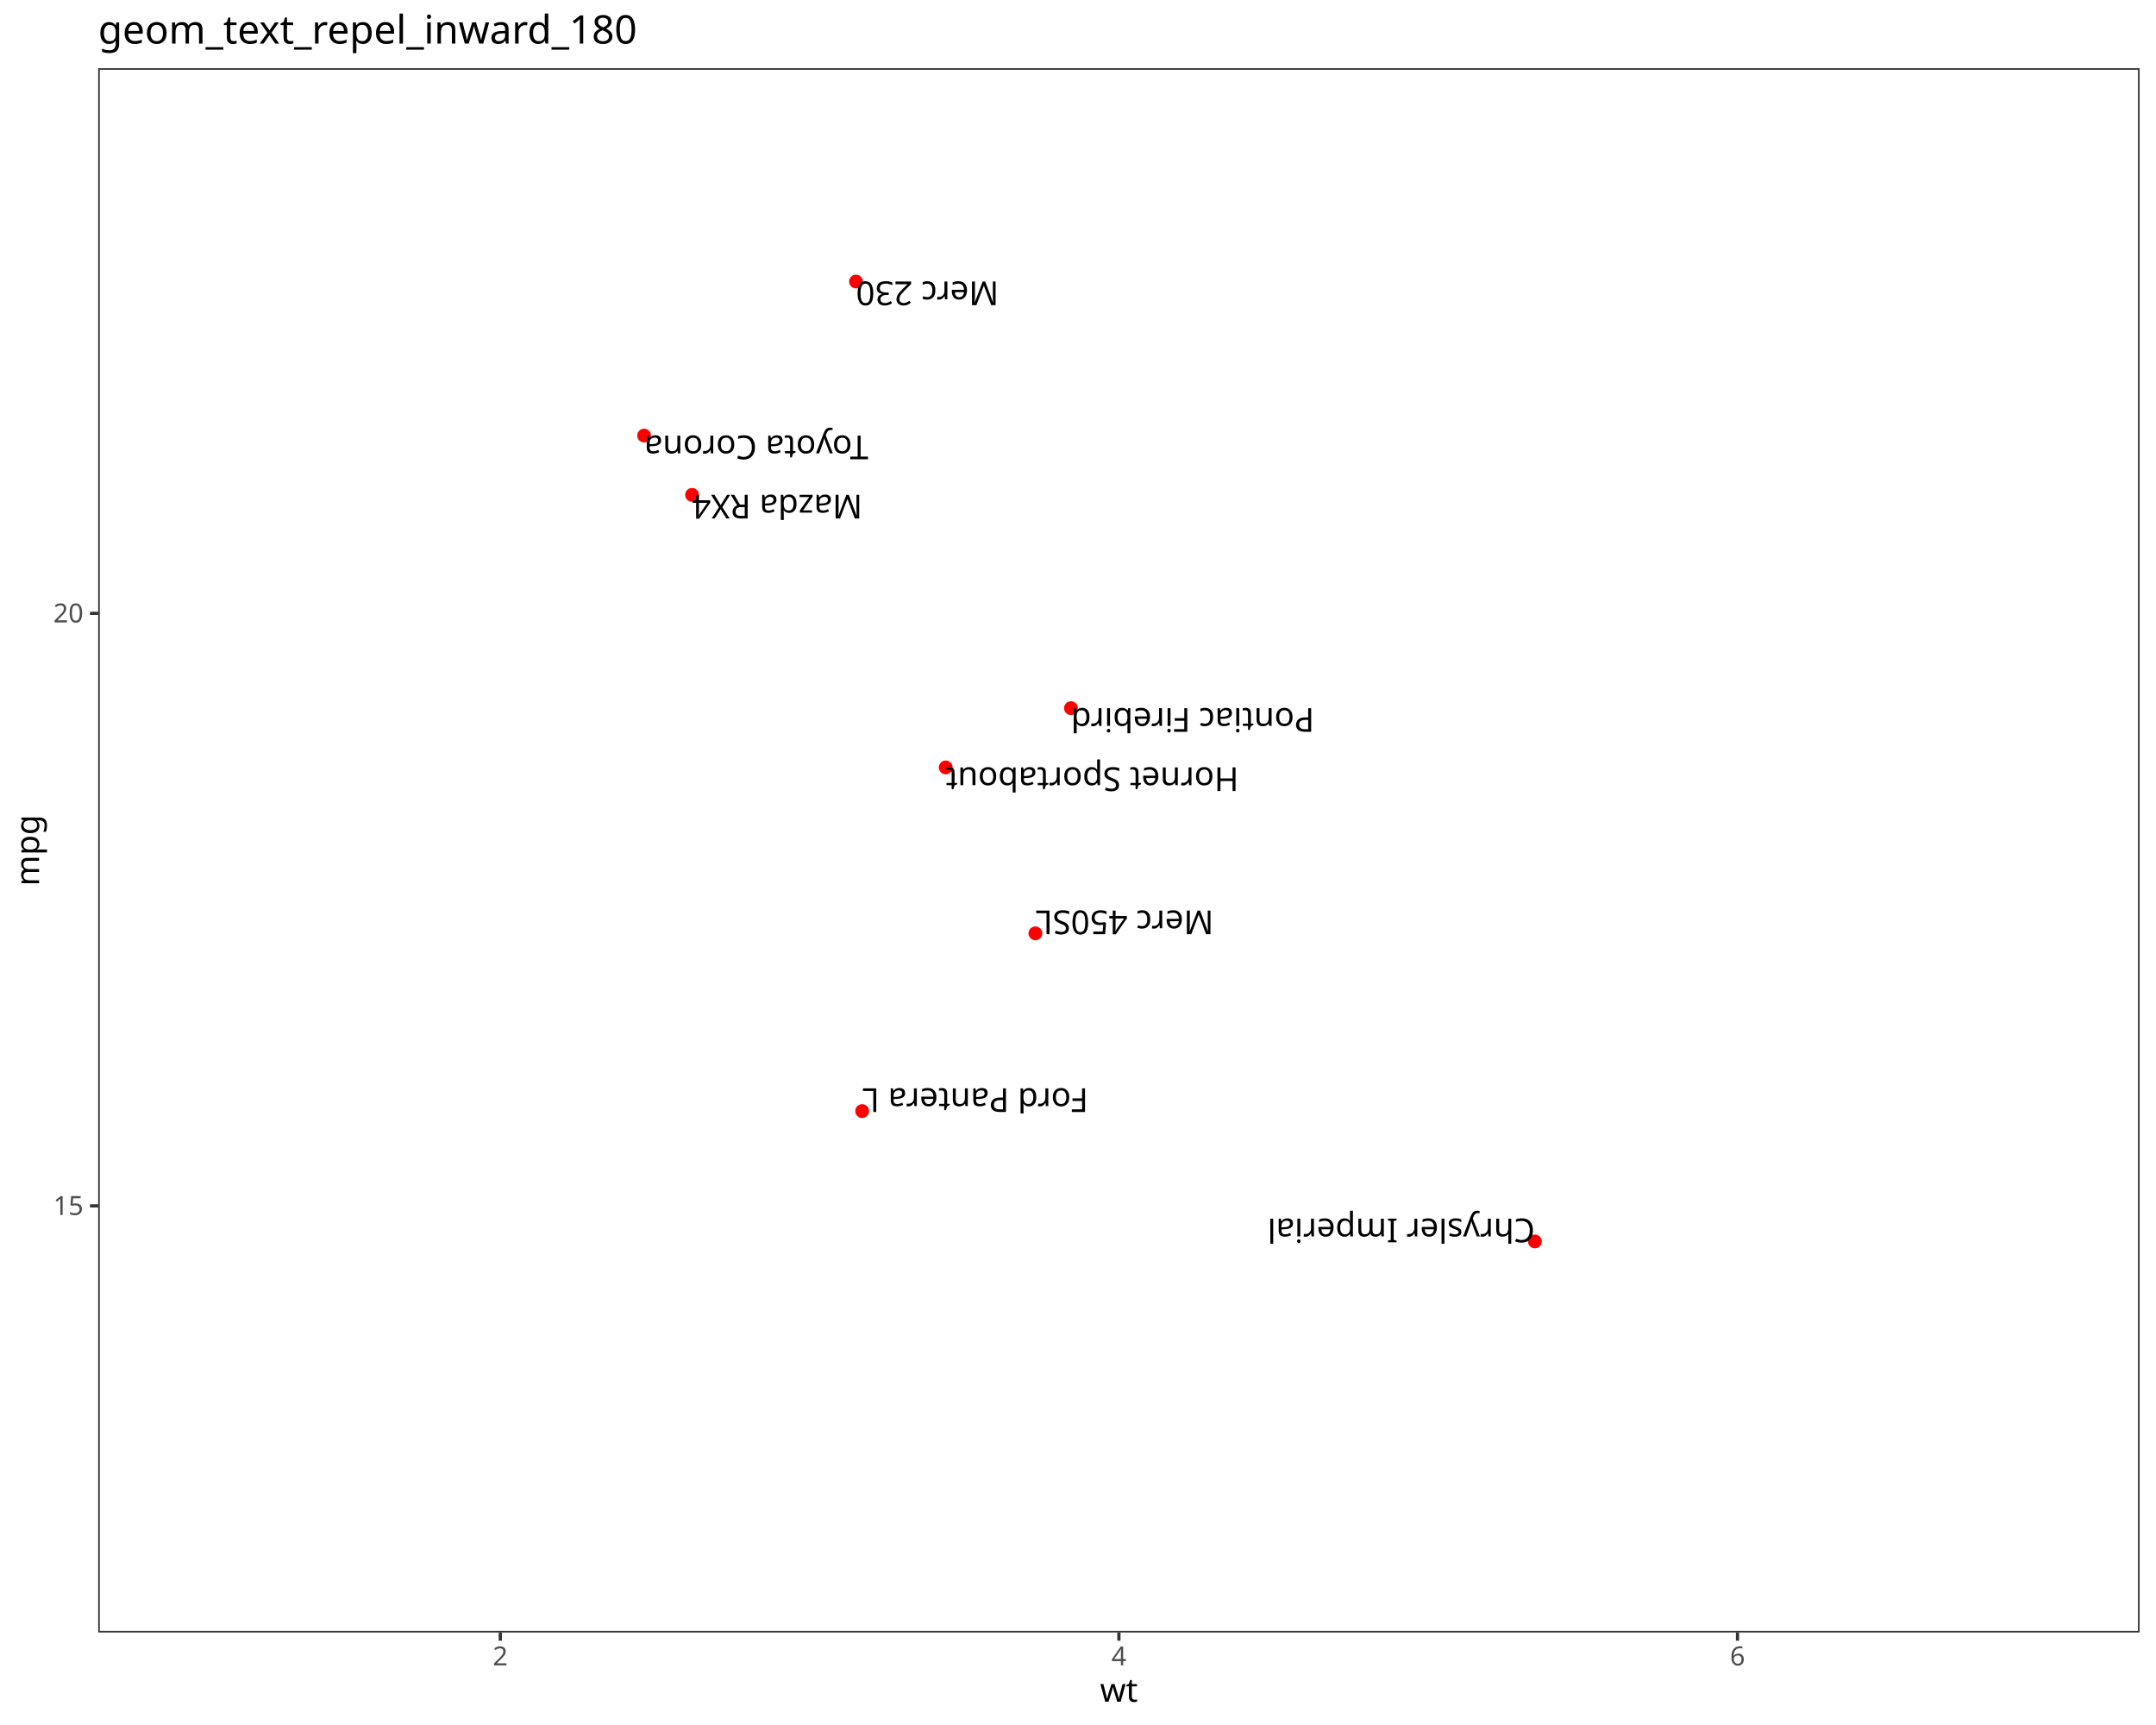
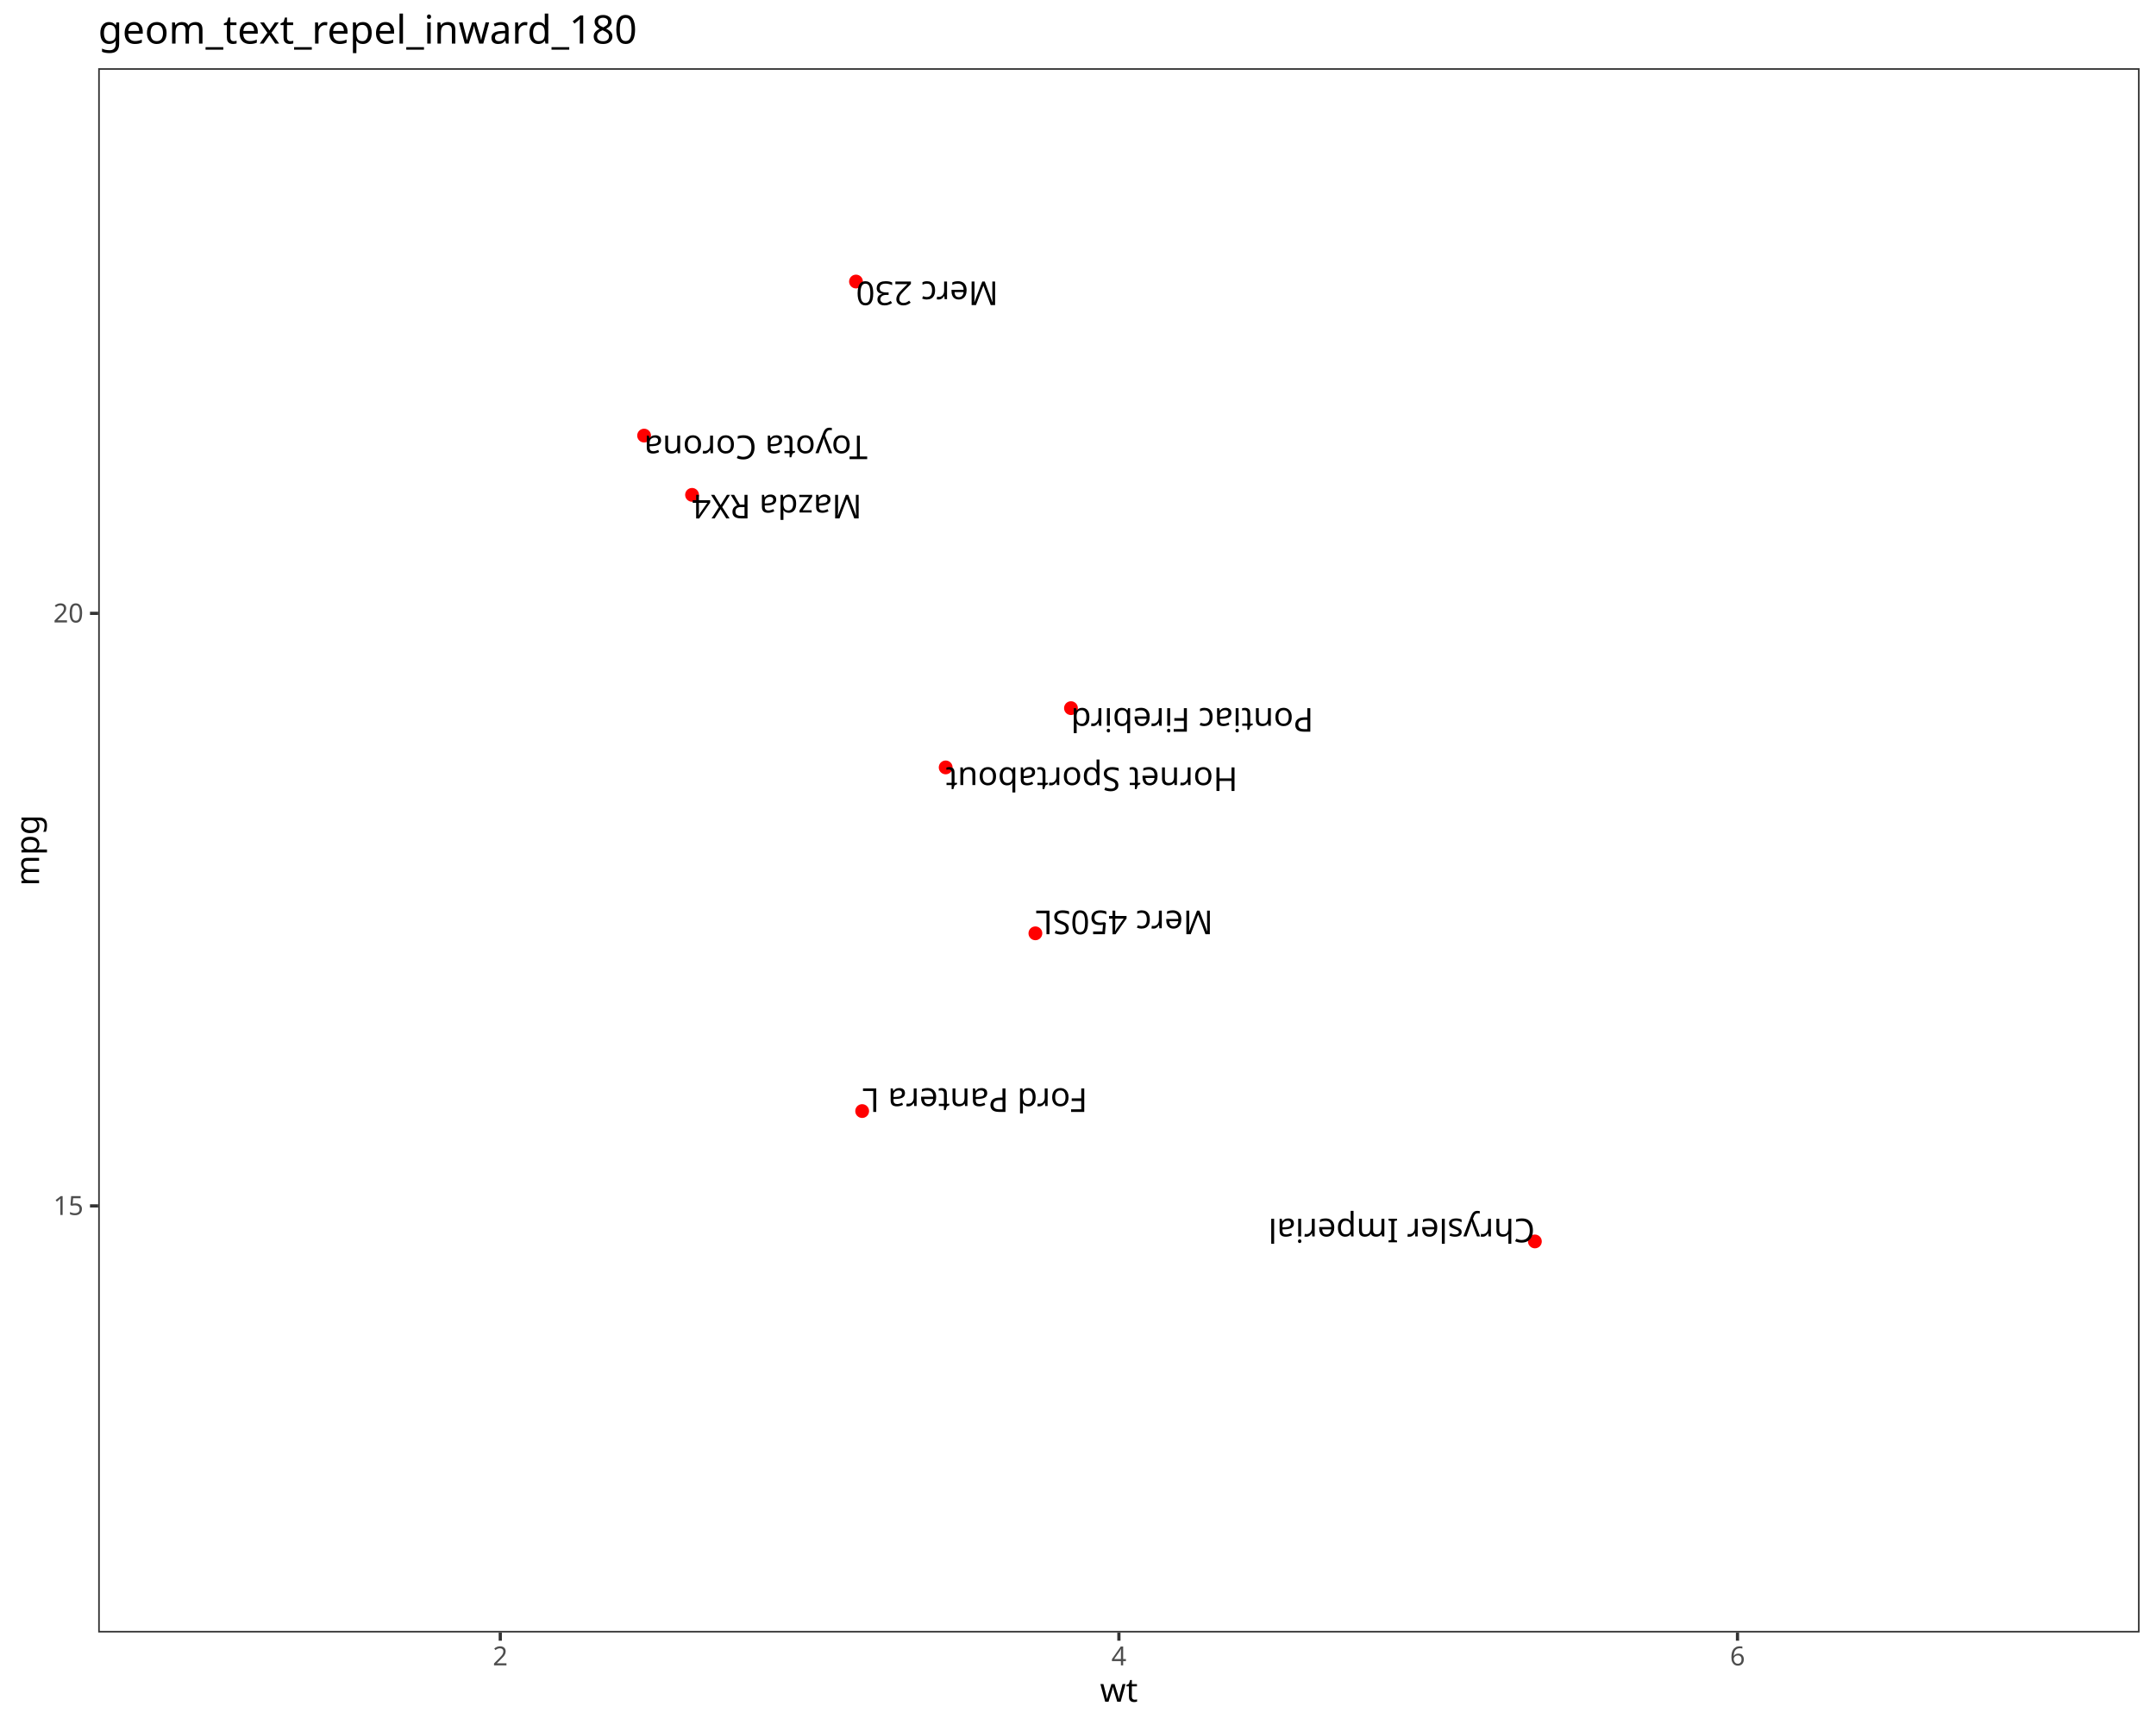
<svg xmlns="http://www.w3.org/2000/svg" class="svglite" data-engine-version="2.0" width="720.00pt" height="576.00pt" viewBox="0 0 720.00 576.00">
  <defs>
    <style type="text/css">
    .svglite line, .svglite polyline, .svglite polygon, .svglite path, .svglite rect, .svglite circle {
      fill: none;
      stroke: #000000;
      stroke-linecap: round;
      stroke-linejoin: round;
      stroke-miterlimit: 10.00;
    }
  </style>
  </defs>
  <rect width="100%" height="100%" style="stroke: none; fill: #FFFFFF;" />
  <defs>
    <clipPath id="cpMC4wMHw3MjAuMDB8MC4wMHw1NzYuMDA=">
      <rect x="0.00" y="0.00" width="720.00" height="576.00" />
    </clipPath>
  </defs>
  <g clip-path="url(#cpMC4wMHw3MjAuMDB8MC4wMHw1NzYuMDA=)">
    <rect x="0.00" y="0.00" width="720.00" height="576.00" style="stroke-width: 1.07; stroke: #FFFFFF; fill: #FFFFFF;" />
  </g>
  <defs>
    <clipPath id="cpMzIuNzl8NzE0LjUyfDIyLjc4fDU0NS4xMQ==">
      <rect x="32.79" y="22.78" width="681.73" height="522.33" />
    </clipPath>
  </defs>
  <g clip-path="url(#cpMzIuNzl8NzE0LjUyfDIyLjc4fDU0NS4xMQ==)">
    <rect x="32.79" y="22.78" width="681.73" height="522.33" style="stroke-width: 1.07; stroke: none; fill: #FFFFFF;" />
    <circle cx="231.11" cy="165.24" r="1.95" style="stroke-width: 0.71; stroke: #FF0000; fill: #FF0000;" />
    <circle cx="315.81" cy="256.25" r="1.95" style="stroke-width: 0.71; stroke: #FF0000; fill: #FF0000;" />
    <circle cx="285.86" cy="94.01" r="1.95" style="stroke-width: 0.71; stroke: #FF0000; fill: #FF0000;" />
    <circle cx="345.77" cy="311.65" r="1.95" style="stroke-width: 0.71; stroke: #FF0000; fill: #FF0000;" />
    <circle cx="512.58" cy="414.53" r="1.95" style="stroke-width: 0.71; stroke: #FF0000; fill: #FF0000;" />
    <circle cx="215.10" cy="145.45" r="1.95" style="stroke-width: 0.71; stroke: #FF0000; fill: #FF0000;" />
    <circle cx="357.65" cy="236.46" r="1.95" style="stroke-width: 0.71; stroke: #FF0000; fill: #FF0000;" />
    <circle cx="287.92" cy="371.00" r="1.95" style="stroke-width: 0.71; stroke: #FF0000; fill: #FF0000;" />
-     <text transform="translate(231.11,165.24) rotate(-180)" text-anchor="end" style="font-size: 11.04px; font-family: sans;" textLength="57.69px" lengthAdjust="spacingAndGlyphs">Mazda RX4</text>
-     <text transform="translate(315.81,256.25) rotate(-180)" text-anchor="end" style="font-size: 11.04px; font-family: sans;" textLength="90.22px" lengthAdjust="spacingAndGlyphs">Hornet Sportabout</text>
-     <text transform="translate(285.86,94.01) rotate(-180)" text-anchor="end" style="font-size: 11.04px; font-family: sans;" textLength="46.03px" lengthAdjust="spacingAndGlyphs">Merc 230</text>
-     <text transform="translate(345.77,304.05) rotate(-180)" text-anchor="end" style="font-size: 11.04px; font-family: sans;" textLength="59.53px" lengthAdjust="spacingAndGlyphs">Merc 450SL</text>
-     <text transform="translate(512.59,406.93) rotate(-180)" style="font-size: 11.04px; font-family: sans;" textLength="83.44px" lengthAdjust="spacingAndGlyphs">Chrysler Imperial</text>
-     <text transform="translate(215.10,145.45) rotate(-180)" text-anchor="end" style="font-size: 11.04px; font-family: sans;" textLength="73.03px" lengthAdjust="spacingAndGlyphs">Toyota Corona</text>
-     <text transform="translate(357.65,236.46) rotate(-180)" text-anchor="end" style="font-size: 11.04px; font-family: sans;" textLength="77.31px" lengthAdjust="spacingAndGlyphs">Pontiac Firebird</text>
-     <text transform="translate(287.92,363.41) rotate(-180)" text-anchor="end" style="font-size: 11.04px; font-family: sans;" textLength="73.64px" lengthAdjust="spacingAndGlyphs">Ford Pantera L</text>
+     <text transform="translate(231.11,165.24) rotate(-180)" text-anchor="end" style="font-size: 11.00px; font-family: sans;" textLength="57.49px" lengthAdjust="spacingAndGlyphs">Mazda RX4</text>
+     <text transform="translate(315.81,256.25) rotate(-180)" text-anchor="end" style="font-size: 11.00px; font-family: sans;" textLength="89.90px" lengthAdjust="spacingAndGlyphs">Hornet Sportabout</text>
+     <text transform="translate(285.86,94.01) rotate(-180)" text-anchor="end" style="font-size: 11.00px; font-family: sans;" textLength="45.86px" lengthAdjust="spacingAndGlyphs">Merc 230</text>
+     <text transform="translate(345.77,304.08) rotate(-180)" text-anchor="end" style="font-size: 11.00px; font-family: sans;" textLength="59.32px" lengthAdjust="spacingAndGlyphs">Merc 450SL</text>
+     <text transform="translate(512.59,406.96) rotate(-180)" style="font-size: 11.00px; font-family: sans;" textLength="83.14px" lengthAdjust="spacingAndGlyphs">Chrysler Imperial</text>
+     <text transform="translate(215.10,145.45) rotate(-180)" text-anchor="end" style="font-size: 11.00px; font-family: sans;" textLength="72.77px" lengthAdjust="spacingAndGlyphs">Toyota Corona</text>
+     <text transform="translate(357.65,236.46) rotate(-180)" text-anchor="end" style="font-size: 11.00px; font-family: sans;" textLength="77.04px" lengthAdjust="spacingAndGlyphs">Pontiac Firebird</text>
+     <text transform="translate(287.92,363.43) rotate(-180)" text-anchor="end" style="font-size: 11.00px; font-family: sans;" textLength="73.38px" lengthAdjust="spacingAndGlyphs">Ford Pantera L</text>
    <rect x="32.79" y="22.78" width="681.73" height="522.33" style="stroke-width: 1.07; stroke: #333333;" />
  </g>
  <g clip-path="url(#cpMC4wMHw3MjAuMDB8MC4wMHw1NzYuMDA=)">
    <text x="27.86" y="405.69" text-anchor="end" style="font-size: 8.80px; fill: #4D4D4D; font-family: sans;" textLength="9.79px" lengthAdjust="spacingAndGlyphs">15</text>
    <text x="27.86" y="207.84" text-anchor="end" style="font-size: 8.80px; fill: #4D4D4D; font-family: sans;" textLength="9.79px" lengthAdjust="spacingAndGlyphs">20</text>
    <polyline points="30.05,402.66 32.79,402.66 " style="stroke-width: 1.07; stroke: #333333; stroke-linecap: butt;" />
    <polyline points="30.05,204.81 32.79,204.81 " style="stroke-width: 1.07; stroke: #333333; stroke-linecap: butt;" />
    <polyline points="167.07,547.85 167.07,545.11 " style="stroke-width: 1.07; stroke: #333333; stroke-linecap: butt;" />
    <polyline points="373.66,547.85 373.66,545.11 " style="stroke-width: 1.07; stroke: #333333; stroke-linecap: butt;" />
    <polyline points="580.24,547.85 580.24,545.11 " style="stroke-width: 1.07; stroke: #333333; stroke-linecap: butt;" />
    <text x="167.07" y="556.10" text-anchor="middle" style="font-size: 8.80px; fill: #4D4D4D; font-family: sans;" textLength="4.89px" lengthAdjust="spacingAndGlyphs">2</text>
    <text x="373.66" y="556.10" text-anchor="middle" style="font-size: 8.80px; fill: #4D4D4D; font-family: sans;" textLength="4.89px" lengthAdjust="spacingAndGlyphs">4</text>
    <text x="580.24" y="556.10" text-anchor="middle" style="font-size: 8.80px; fill: #4D4D4D; font-family: sans;" textLength="4.89px" lengthAdjust="spacingAndGlyphs">6</text>
    <text x="373.66" y="568.24" text-anchor="middle" style="font-size: 11.00px; font-family: sans;" textLength="11.00px" lengthAdjust="spacingAndGlyphs">wt</text>
    <text transform="translate(13.05,283.95) rotate(-90)" text-anchor="middle" style="font-size: 11.00px; font-family: sans;" textLength="21.40px" lengthAdjust="spacingAndGlyphs">mpg</text>
    <text x="32.79" y="14.56" style="font-size: 13.20px; font-family: sans;" textLength="173.94px" lengthAdjust="spacingAndGlyphs">geom_text_repel_inward_180</text>
  </g>
</svg>
